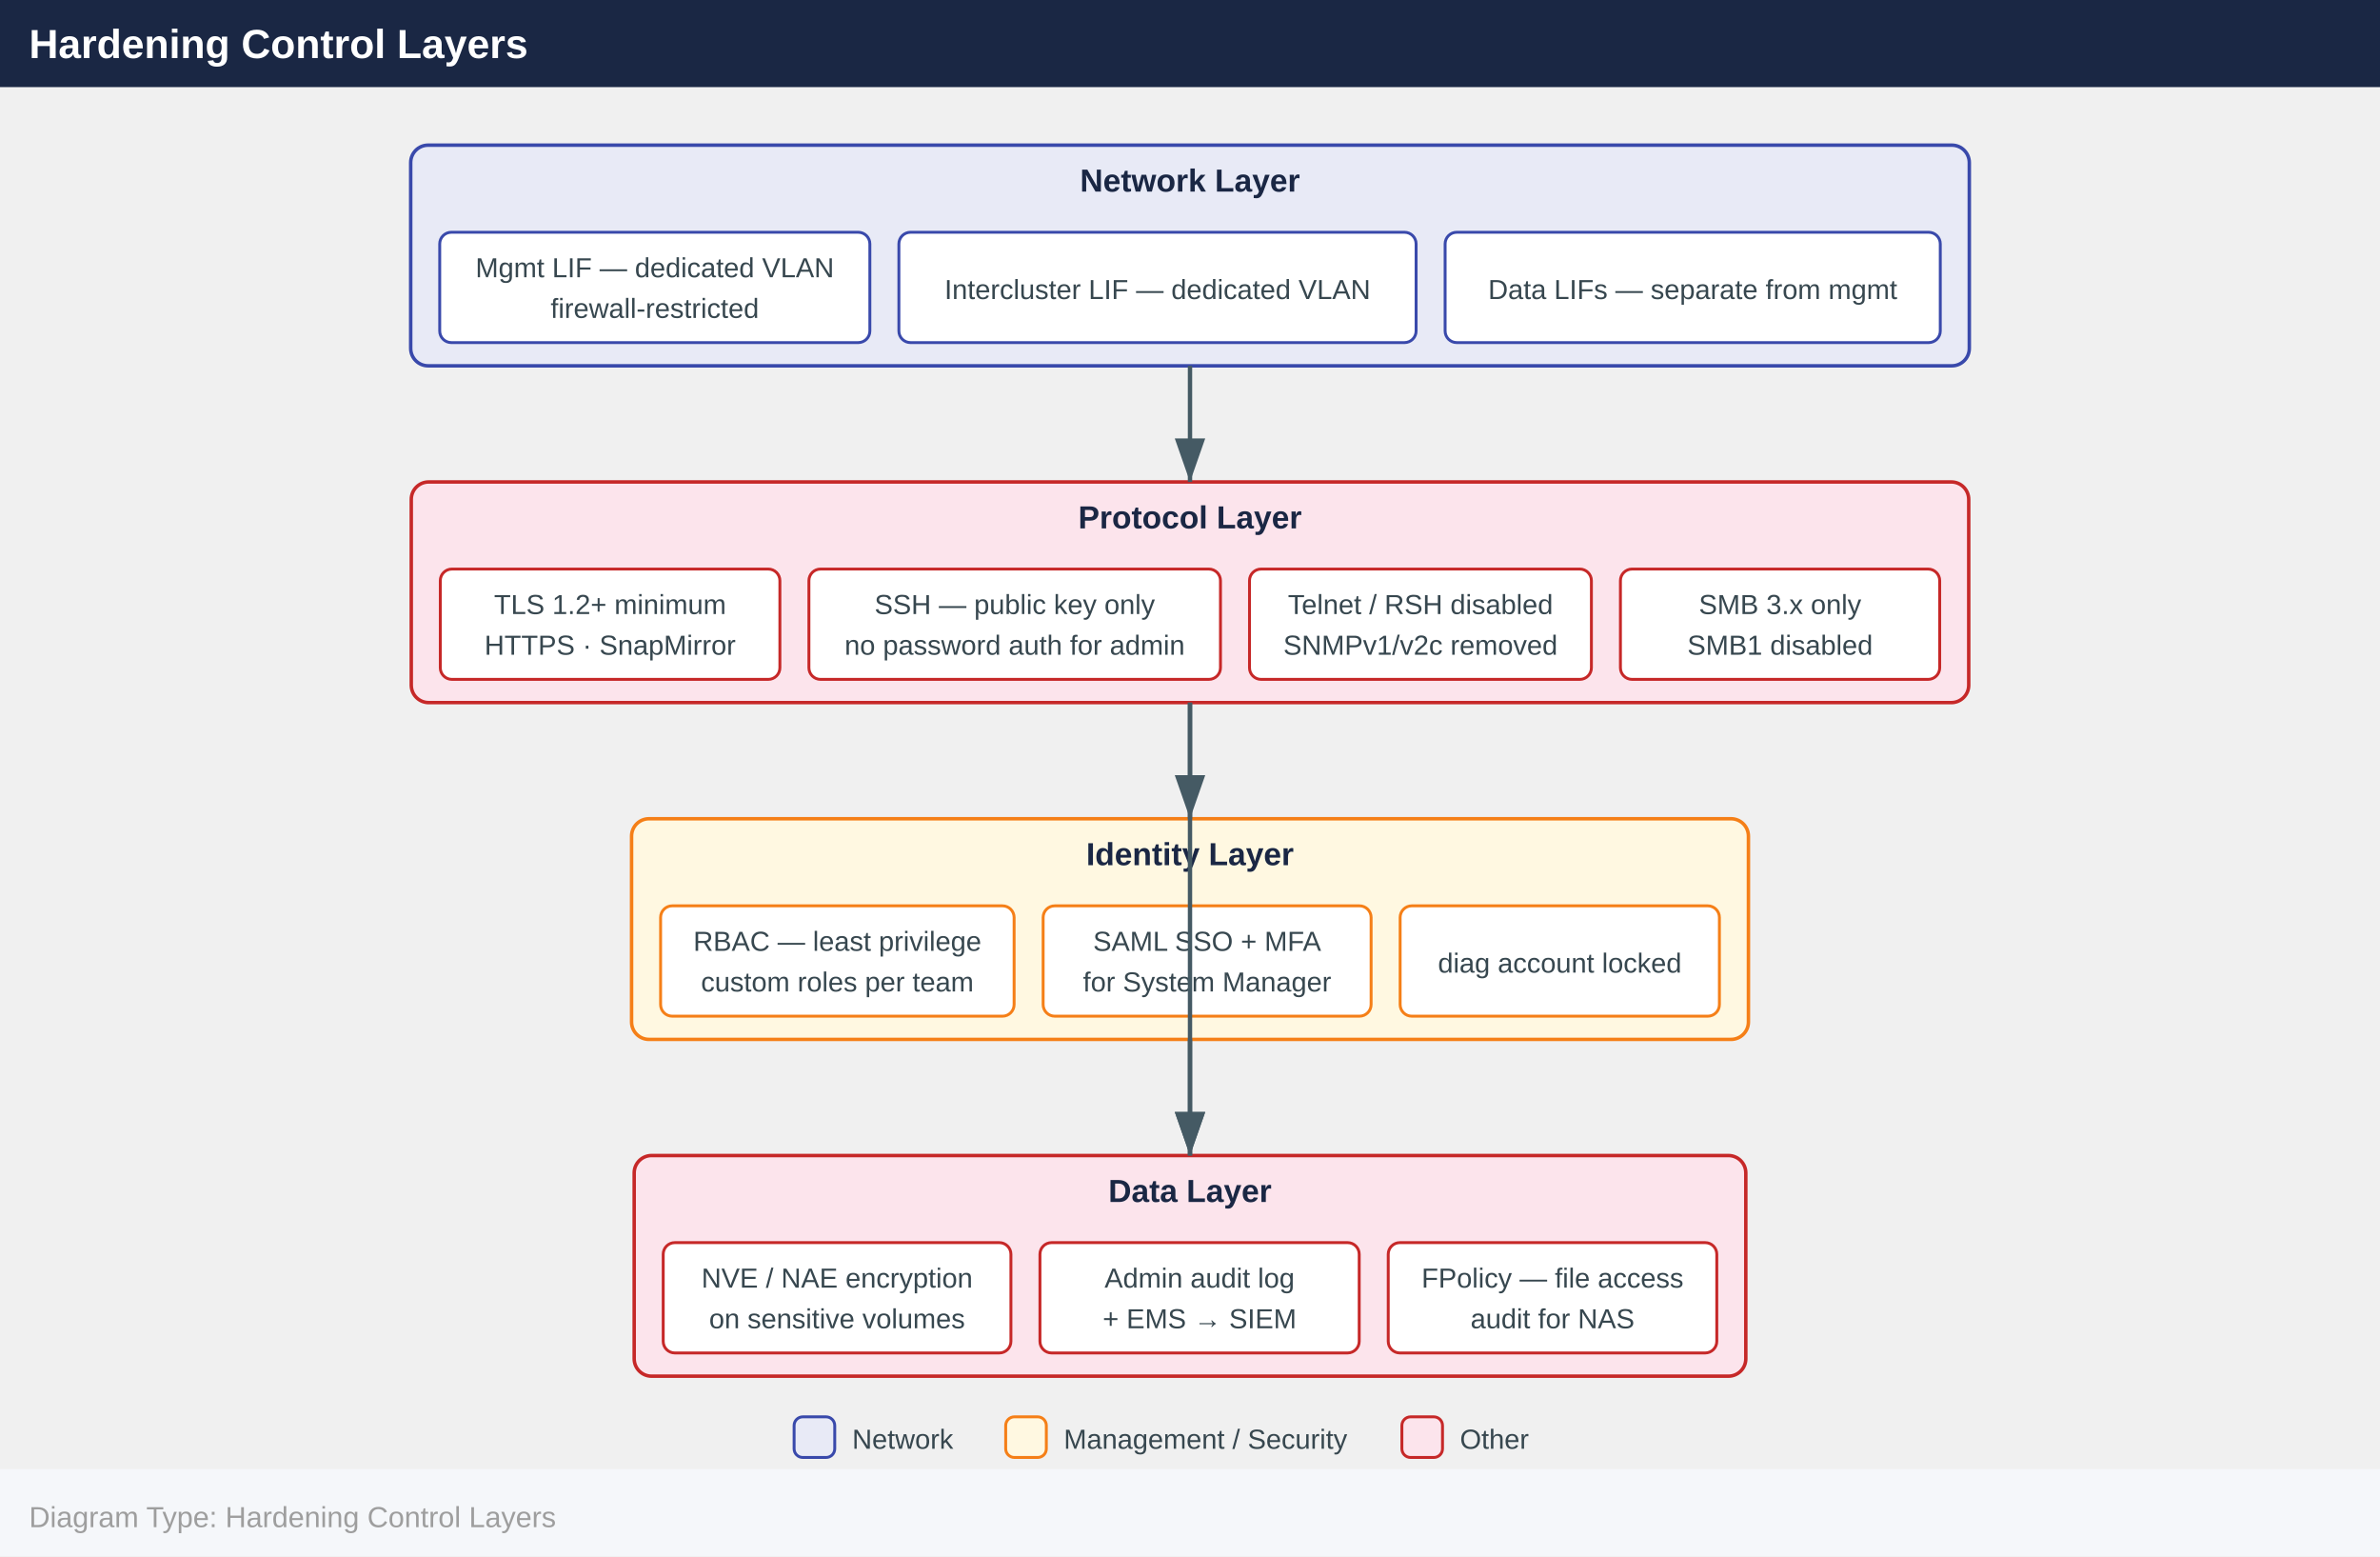
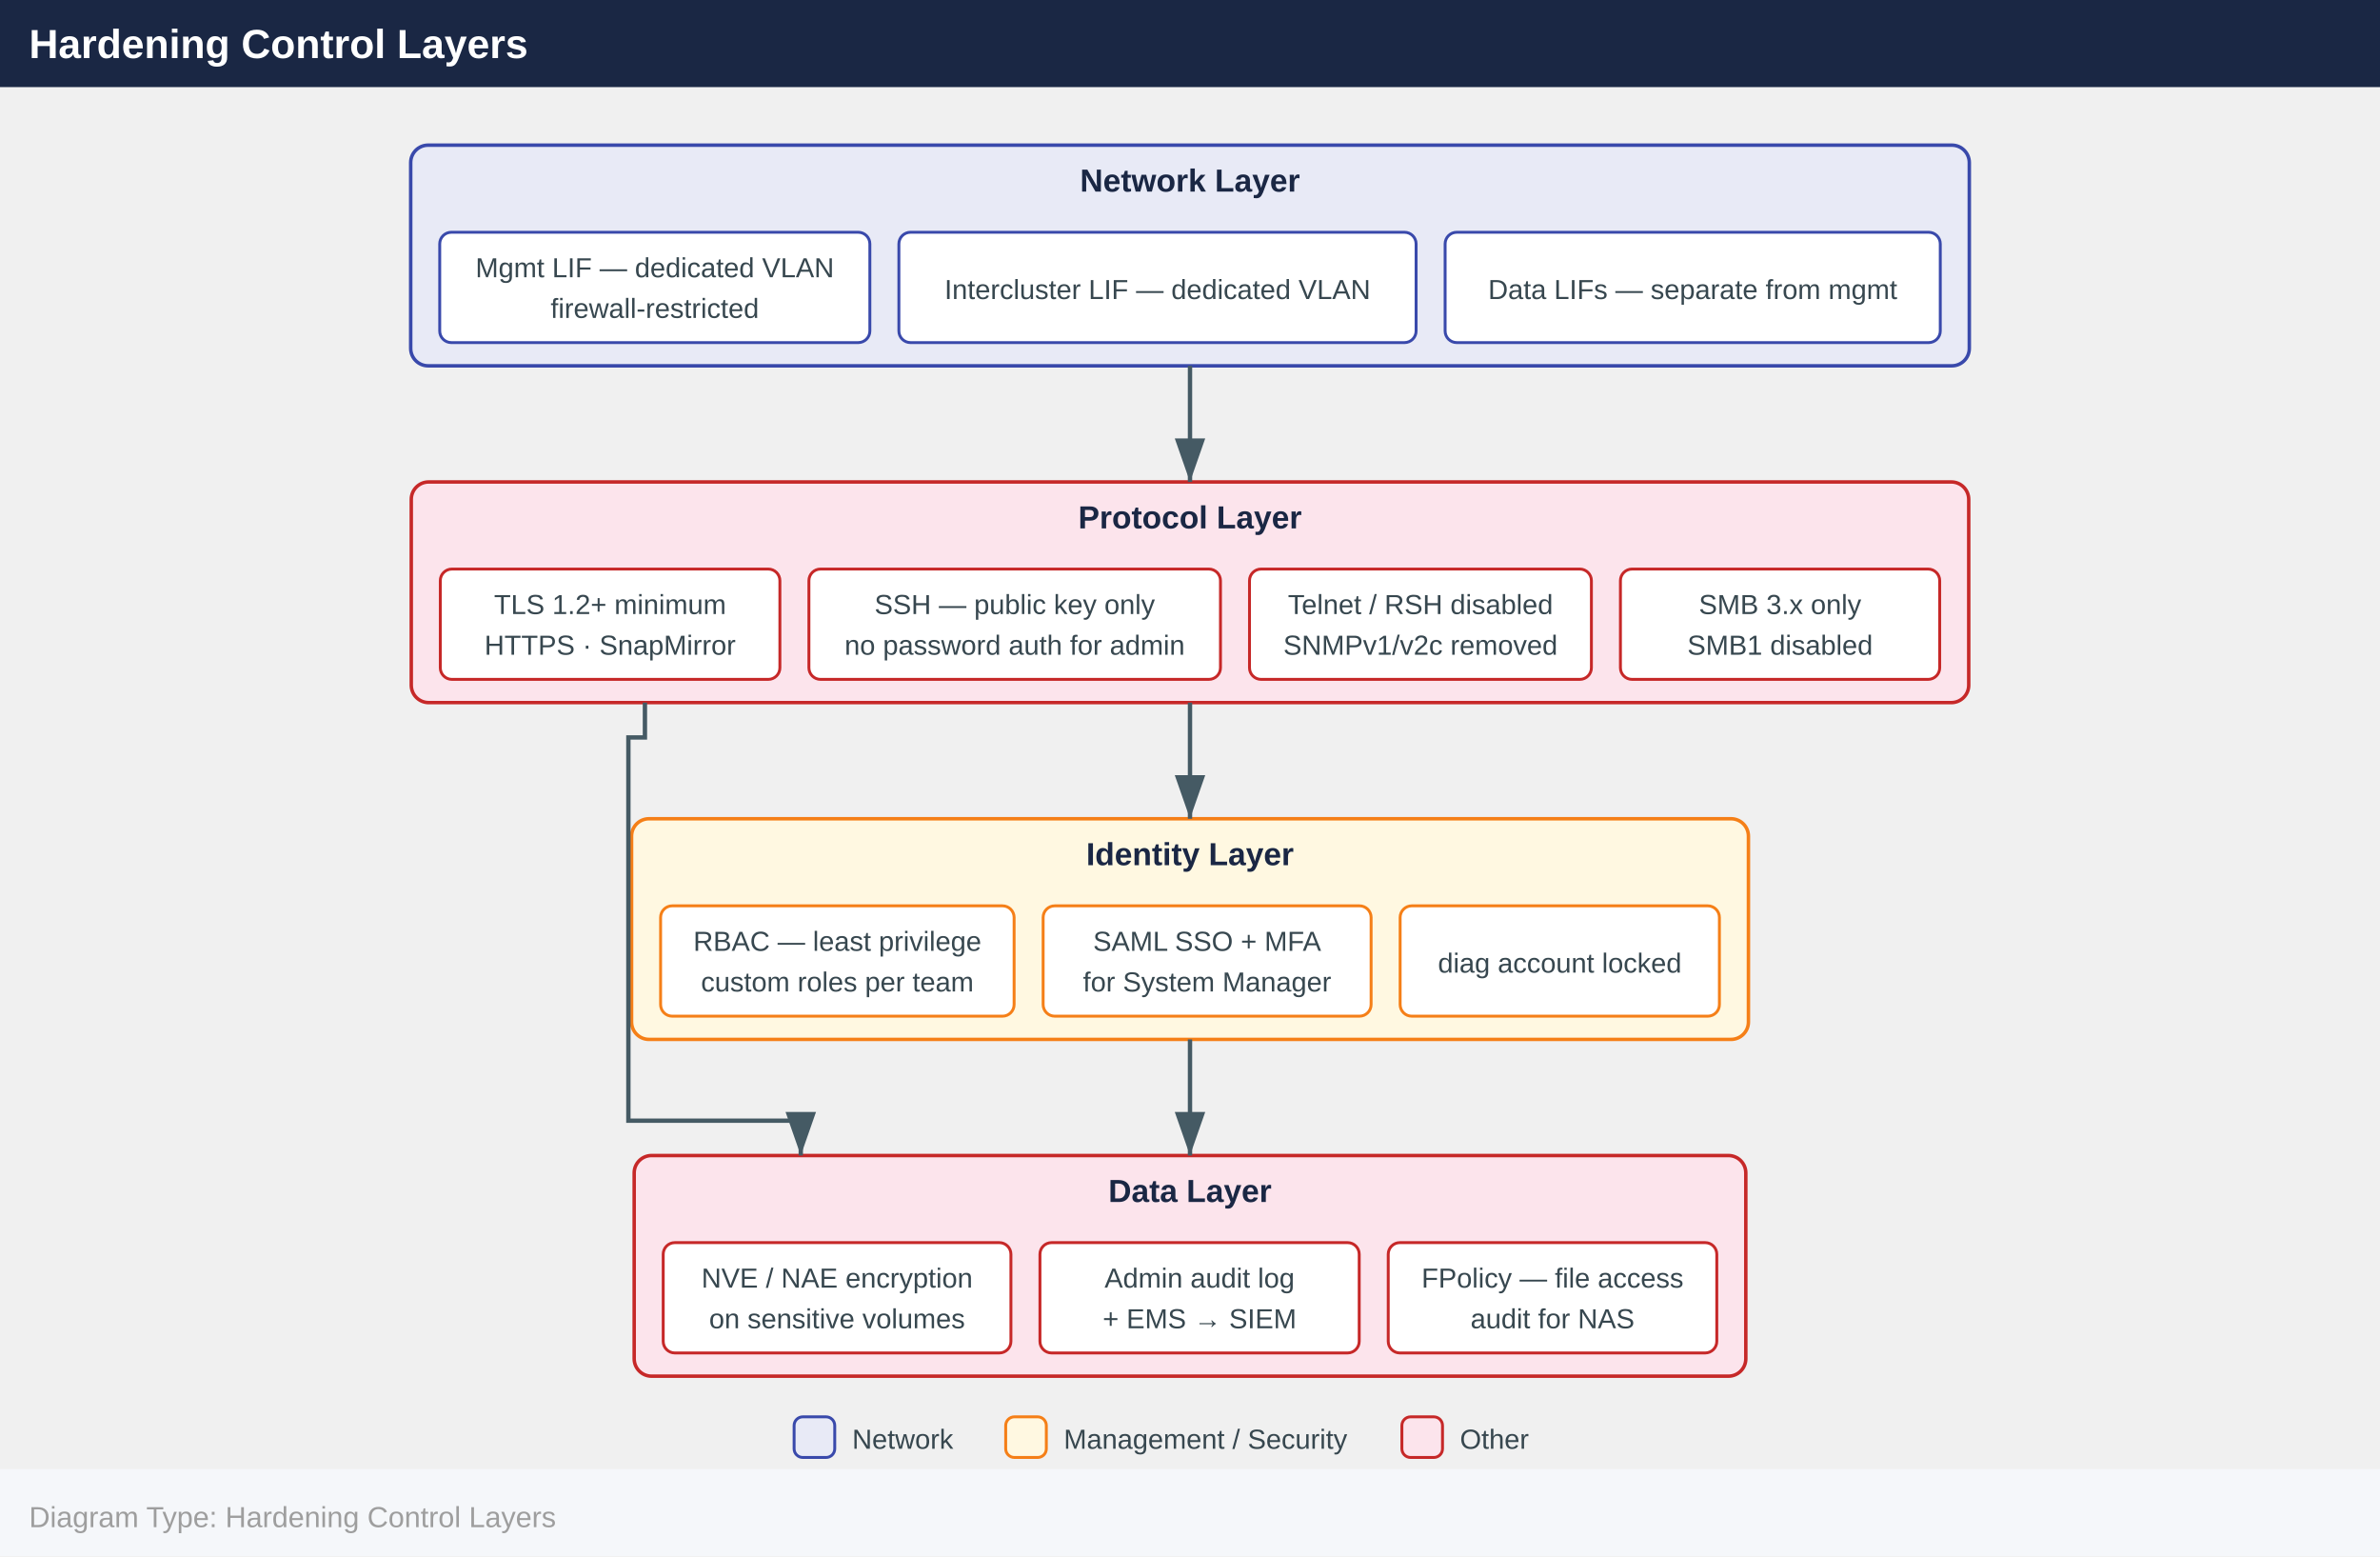
<svg xmlns="http://www.w3.org/2000/svg" width="820" height="536" viewBox="0 0 820 536">
  <defs>
    <marker id="arrowhead" markerWidth="10" markerHeight="7" refX="10" refY="3.5" orient="auto">
      <polygon points="0 0, 10 3.5, 0 7" fill="#455a64" />
    </marker>
  </defs>
  <rect x="0" y="0" width="820" height="30" fill="#1a2744" />
  <text x="10" y="20" font-family="Arial,Helvetica,sans-serif" font-size="14" font-weight="bold" fill="#ffffff">Hardening Control Layers</text>
  <rect x="141.5" y="50.0" width="537.0" height="76.0" rx="6" fill="#e8eaf6" stroke="#3949ab" stroke-width="1.2" />
  <text x="410.0" y="66.0" text-anchor="middle" font-family="Arial,Helvetica,sans-serif" font-size="11" font-weight="700" fill="#1a2744">Network Layer</text>
  <rect x="151.5" y="80.0" width="148.2" height="38.0" rx="4" fill="#ffffff" stroke="#3949ab" stroke-width="1" />
  <text x="225.6" y="95.5" text-anchor="middle" font-family="Arial,Helvetica,sans-serif" font-size="9.5" fill="#37474f">Mgmt LIF — dedicated VLAN</text>
  <text x="225.6" y="109.5" text-anchor="middle" font-family="Arial,Helvetica,sans-serif" font-size="9.5" fill="#37474f">firewall-restricted</text>
  <rect x="309.7" y="80.0" width="178.2" height="38.0" rx="4" fill="#ffffff" stroke="#3949ab" stroke-width="1" />
  <text x="398.8" y="103.0" text-anchor="middle" font-family="Arial,Helvetica,sans-serif" font-size="9.5" fill="#37474f">Intercluster LIF — dedicated VLAN</text>
  <rect x="497.9" y="80.0" width="170.6" height="38.0" rx="4" fill="#ffffff" stroke="#3949ab" stroke-width="1" />
  <text x="583.2" y="103.0" text-anchor="middle" font-family="Arial,Helvetica,sans-serif" font-size="9.5" fill="#37474f">Data LIFs — separate from mgmt</text>
  <rect x="141.7" y="166.0" width="536.6" height="76.0" rx="6" fill="#fce4ec" stroke="#c62828" stroke-width="1.2" />
  <text x="410.0" y="182.0" text-anchor="middle" font-family="Arial,Helvetica,sans-serif" font-size="11" font-weight="700" fill="#1a2744">Protocol Layer</text>
  <rect x="151.7" y="196.0" width="117.0" height="38.0" rx="4" fill="#ffffff" stroke="#c62828" stroke-width="1" />
  <text x="210.2" y="211.5" text-anchor="middle" font-family="Arial,Helvetica,sans-serif" font-size="9.5" fill="#37474f">TLS 1.2+ minimum</text>
  <text x="210.2" y="225.5" text-anchor="middle" font-family="Arial,Helvetica,sans-serif" font-size="9.5" fill="#37474f">HTTPS · SnapMirror</text>
  <rect x="278.7" y="196.0" width="141.8" height="38.0" rx="4" fill="#ffffff" stroke="#c62828" stroke-width="1" />
  <text x="349.6" y="211.5" text-anchor="middle" font-family="Arial,Helvetica,sans-serif" font-size="9.5" fill="#37474f">SSH — public key only</text>
  <text x="349.6" y="225.5" text-anchor="middle" font-family="Arial,Helvetica,sans-serif" font-size="9.5" fill="#37474f">no password auth for admin</text>
  <rect x="430.5" y="196.0" width="117.8" height="38.0" rx="4" fill="#ffffff" stroke="#c62828" stroke-width="1" />
  <text x="489.4" y="211.5" text-anchor="middle" font-family="Arial,Helvetica,sans-serif" font-size="9.5" fill="#37474f">Telnet / RSH disabled</text>
  <text x="489.4" y="225.5" text-anchor="middle" font-family="Arial,Helvetica,sans-serif" font-size="9.5" fill="#37474f">SNMPv1/v2c removed</text>
  <rect x="558.3" y="196.0" width="110.0" height="38.0" rx="4" fill="#ffffff" stroke="#c62828" stroke-width="1" />
  <text x="613.3" y="211.5" text-anchor="middle" font-family="Arial,Helvetica,sans-serif" font-size="9.5" fill="#37474f">SMB 3.x only</text>
  <text x="613.3" y="225.5" text-anchor="middle" font-family="Arial,Helvetica,sans-serif" font-size="9.5" fill="#37474f">SMB1 disabled</text>
  <rect x="217.6" y="282.0" width="384.8" height="76.0" rx="6" fill="#fff8e1" stroke="#f57f17" stroke-width="1.2" />
  <text x="410.0" y="298.0" text-anchor="middle" font-family="Arial,Helvetica,sans-serif" font-size="11" font-weight="700" fill="#1a2744">Identity Layer</text>
  <rect x="227.6" y="312.0" width="121.8" height="38.0" rx="4" fill="#ffffff" stroke="#f57f17" stroke-width="1" />
  <text x="288.5" y="327.5" text-anchor="middle" font-family="Arial,Helvetica,sans-serif" font-size="9.5" fill="#37474f">RBAC — least privilege</text>
  <text x="288.5" y="341.5" text-anchor="middle" font-family="Arial,Helvetica,sans-serif" font-size="9.5" fill="#37474f">custom roles per team</text>
  <rect x="359.4" y="312.0" width="113.0" height="38.0" rx="4" fill="#ffffff" stroke="#f57f17" stroke-width="1" />
  <text x="415.9" y="327.5" text-anchor="middle" font-family="Arial,Helvetica,sans-serif" font-size="9.5" fill="#37474f">SAML SSO + MFA</text>
  <text x="415.9" y="341.5" text-anchor="middle" font-family="Arial,Helvetica,sans-serif" font-size="9.5" fill="#37474f">for System Manager</text>
  <rect x="482.4" y="312.0" width="110.0" height="38.0" rx="4" fill="#ffffff" stroke="#f57f17" stroke-width="1" />
  <text x="537.4" y="335.0" text-anchor="middle" font-family="Arial,Helvetica,sans-serif" font-size="9.5" fill="#37474f">diag account locked</text>
  <rect x="218.5" y="398.0" width="383.0" height="76.0" rx="6" fill="#fce4ec" stroke="#c62828" stroke-width="1.2" />
  <text x="410.0" y="414.0" text-anchor="middle" font-family="Arial,Helvetica,sans-serif" font-size="11" font-weight="700" fill="#1a2744">Data Layer</text>
  <rect x="228.5" y="428.0" width="119.8" height="38.0" rx="4" fill="#ffffff" stroke="#c62828" stroke-width="1" />
  <text x="288.4" y="443.5" text-anchor="middle" font-family="Arial,Helvetica,sans-serif" font-size="9.5" fill="#37474f">NVE / NAE encryption</text>
  <text x="288.4" y="457.5" text-anchor="middle" font-family="Arial,Helvetica,sans-serif" font-size="9.5" fill="#37474f">on sensitive volumes</text>
  <rect x="358.3" y="428.0" width="110.0" height="38.0" rx="4" fill="#ffffff" stroke="#c62828" stroke-width="1" />
  <text x="413.3" y="443.5" text-anchor="middle" font-family="Arial,Helvetica,sans-serif" font-size="9.5" fill="#37474f">Admin audit log</text>
  <text x="413.3" y="457.5" text-anchor="middle" font-family="Arial,Helvetica,sans-serif" font-size="9.5" fill="#37474f">+ EMS → SIEM</text>
  <rect x="478.3" y="428.0" width="113.2" height="38.0" rx="4" fill="#ffffff" stroke="#c62828" stroke-width="1" />
  <text x="534.9" y="443.5" text-anchor="middle" font-family="Arial,Helvetica,sans-serif" font-size="9.5" fill="#37474f">FPolicy — file access</text>
  <text x="534.9" y="457.5" text-anchor="middle" font-family="Arial,Helvetica,sans-serif" font-size="9.5" fill="#37474f">audit for NAS</text>
  <line x1="410.0" y1="126.0" x2="410.0" y2="166.0" stroke="#455a64" stroke-width="1.5" marker-end="url(#arrowhead)" />
  <line x1="410.0" y1="242.0" x2="410.0" y2="282.0" stroke="#455a64" stroke-width="1.5" marker-end="url(#arrowhead)" />
-   <line x1="410.0" y1="242.0" x2="410.0" y2="398.0" stroke="#455a64" stroke-width="1.5" marker-end="url(#arrowhead)" />
+   <polyline points="222.2,242.0 222.2,254.0 216.5,254.0 216.5,386.0 275.9,386.0 275.9,398.0" fill="none" stroke="#455a64" stroke-width="1.5" marker-end="url(#arrowhead)" />
  <line x1="410.0" y1="358.0" x2="410.0" y2="398.0" stroke="#455a64" stroke-width="1.5" marker-end="url(#arrowhead)" />
  <rect x="273.6" y="488.0" width="14" height="14" rx="3" fill="#e8eaf6" stroke="#3949ab" stroke-width="1" />
  <text x="293.6" y="499.0" font-family="Arial,Helvetica,sans-serif" font-size="9.5" fill="#37474f">Network</text>
  <rect x="346.5" y="488.0" width="14" height="14" rx="3" fill="#fff8e1" stroke="#f57f17" stroke-width="1" />
  <text x="366.5" y="499.0" font-family="Arial,Helvetica,sans-serif" font-size="9.5" fill="#37474f">Management / Security</text>
  <rect x="483.0" y="488.0" width="14" height="14" rx="3" fill="#fce4ec" stroke="#c62828" stroke-width="1" />
  <text x="503.0" y="499.0" font-family="Arial,Helvetica,sans-serif" font-size="9.5" fill="#37474f">Other</text>
  <rect x="0" y="506.0" width="820" height="30" fill="#f5f7fa" />
  <text x="10" y="526.0" font-family="Arial,Helvetica,sans-serif" font-size="10" fill="#9e9e9e">Diagram Type: Hardening Control Layers</text>
</svg>
